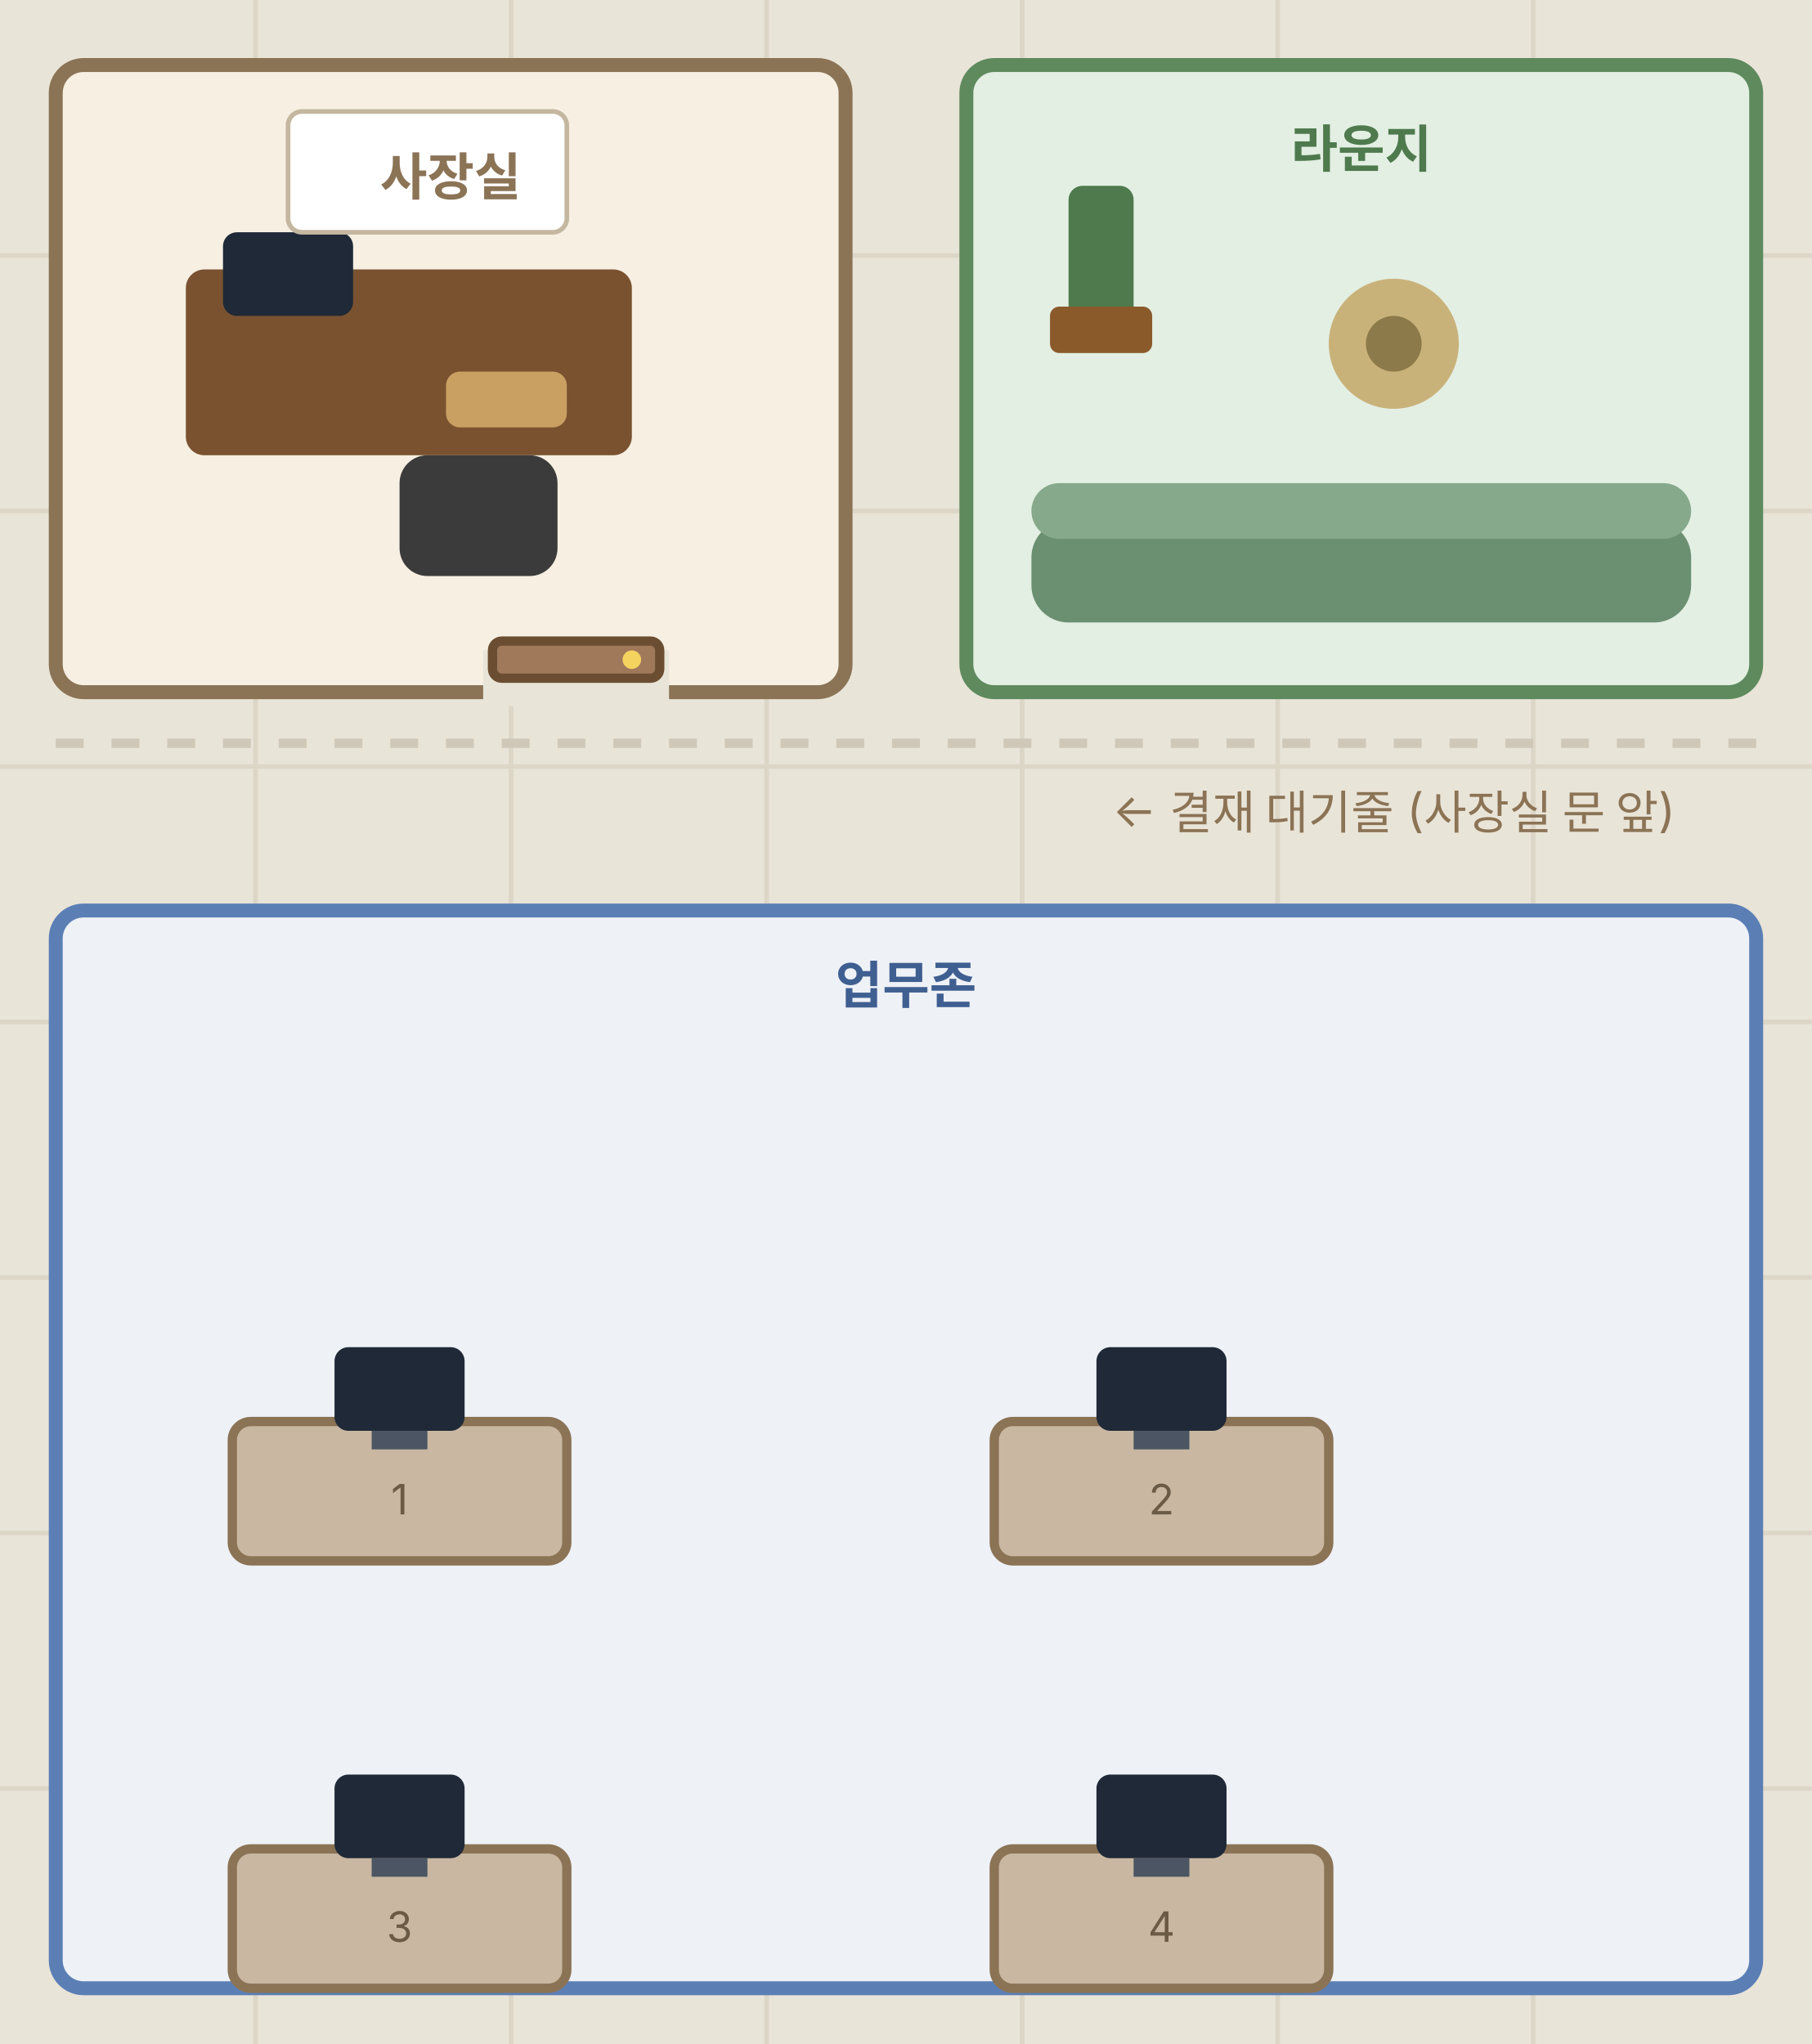
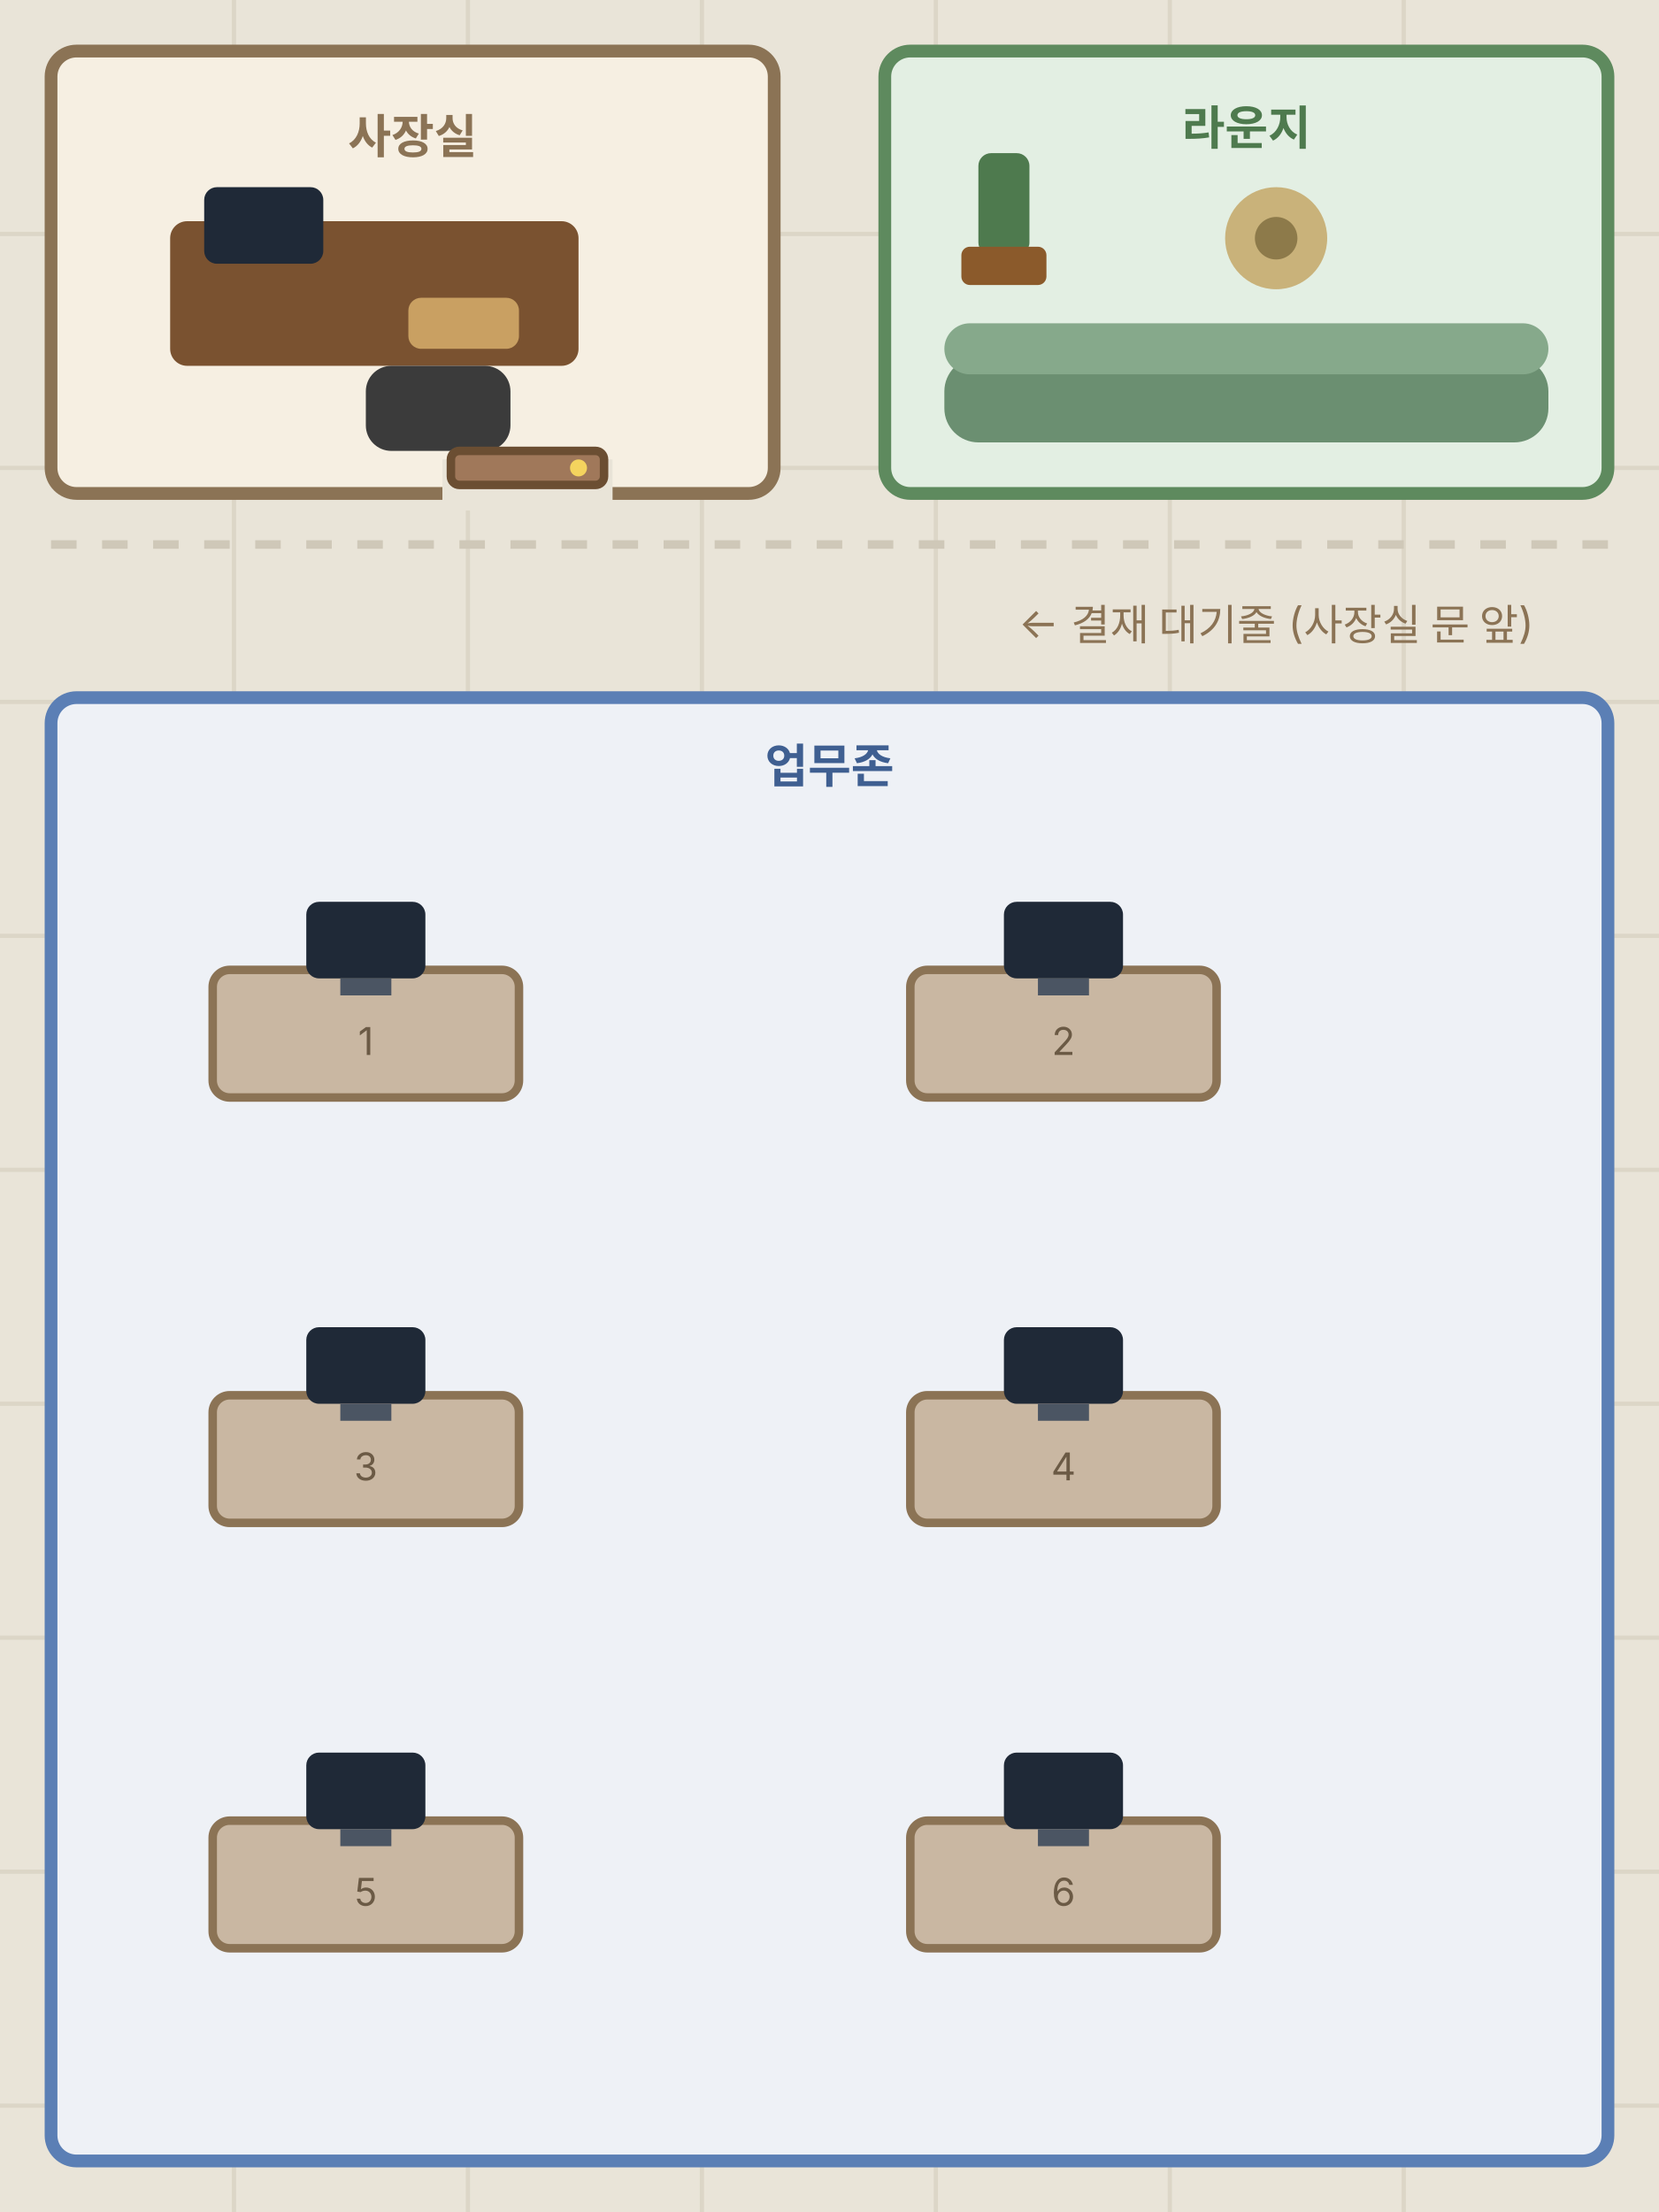
- <svg xmlns="http://www.w3.org/2000/svg" viewBox="0 0 390 440" width="390" height="440" font-family="-apple-system, 'Malgun Gothic', 'Noto Sans KR', sans-serif">
-   <rect width="390" height="440" fill="#e9e4d8" />
+ <svg xmlns="http://www.w3.org/2000/svg" viewBox="0 0 390 520" width="390" height="520" font-family="-apple-system, 'Malgun Gothic', 'Noto Sans KR', sans-serif">
+   <rect width="390" height="520" fill="#e9e4d8" />
  <g stroke="#dcd6c7" stroke-width="1">
-     <path d="M0 55H390M0 110H390M0 165H390M0 220H390M0 275H390M0 330H390M0 385H390" />
-     <path d="M55 0V440M110 0V440M165 0V440M220 0V440M275 0V440M330 0V440" />
+     <path d="M0 55H390M0 110H390M0 165H390M0 220H390M0 275H390M0 330H390M0 385H390M0 440H390M0 495H390" />
+     <path d="M55 0V520M110 0V520M165 0V520M220 0V520M275 0V520M330 0V520" />
  </g>
-   <rect x="12" y="14" width="170" height="135" rx="6" fill="#f6efe2" stroke="#8b7355" stroke-width="3" />
-   <rect x="40" y="58" width="96" height="40" rx="4" fill="#7a5230" />
-   <rect x="48" y="50" width="28" height="18" rx="3" fill="#1f2937" />
-   <rect x="86" y="98" width="34" height="26" rx="6" fill="#3b3b3b" />
-   <rect x="96" y="80" width="26" height="12" rx="3" fill="#c9a062" />
-   <rect x="62" y="24" width="60" height="26" rx="3" fill="#fff" stroke="#c4b79f" />
-   <text x="97" y="42" font-size="11" text-anchor="middle" fill="#8b7355" font-weight="700">사장실</text>
-   <rect x="104" y="140" width="40" height="12" fill="#e9e4d8" />
-   <rect x="106" y="138" width="36" height="8" rx="2" fill="#a0785a" stroke="#6b4e32" stroke-width="2" />
-   <circle cx="136" cy="142" r="2" fill="#f4d35e" />
-   <text x="300" y="178" font-size="10" text-anchor="middle" fill="#8b7355">← 결재 대기줄 (사장실 문 앞)</text>
-   <rect x="208" y="14" width="170" height="135" rx="6" fill="#e3efe3" stroke="#5e8a5e" stroke-width="3" />
-   <text x="293" y="36" font-size="11" text-anchor="middle" fill="#4e7a4e" font-weight="700">라운지</text>
-   <rect x="222" y="112" width="142" height="22" rx="8" fill="#6b8f71" />
-   <rect x="222" y="104" width="142" height="12" rx="6" fill="#86a98b" />
-   <circle cx="300" cy="74" r="14" fill="#c9b27a" />
-   <circle cx="300" cy="74" r="6" fill="#8d7a4a" />
-   <rect x="230" y="40" width="14" height="30" rx="3" fill="#4e7a4e" />
-   <rect x="226" y="66" width="22" height="10" rx="2" fill="#8b5a2b" />
-   <path d="M12 160 H378" stroke="#cfc8b8" stroke-width="2" stroke-dasharray="6 6" />
-   <rect x="12" y="196" width="366" height="232" rx="6" fill="#eef1f6" stroke="#5b7fb5" stroke-width="3" />
-   <text x="195" y="216" font-size="11" text-anchor="middle" fill="#3f5f91" font-weight="700">업무존</text>
-   <g id="desk1" transform="translate(50 306)">
+   <rect x="12" y="12" width="170" height="104" rx="6" fill="#f6efe2" stroke="#8b7355" stroke-width="3" />
+   <rect x="40" y="52" width="96" height="34" rx="4" fill="#7a5230" />
+   <rect x="48" y="44" width="28" height="18" rx="3" fill="#1f2937" />
+   <rect x="86" y="86" width="34" height="20" rx="6" fill="#3b3b3b" />
+   <rect x="96" y="70" width="26" height="12" rx="3" fill="#c9a062" />
+   <text x="97" y="36" font-size="11" text-anchor="middle" fill="#8b7355" font-weight="700">사장실</text>
+   <rect x="104" y="108" width="40" height="12" fill="#e9e4d8" />
+   <rect x="106" y="106" width="36" height="8" rx="2" fill="#a0785a" stroke="#6b4e32" stroke-width="2" />
+   <circle cx="136" cy="110" r="2" fill="#f4d35e" />
+   <text x="300" y="150" font-size="10" text-anchor="middle" fill="#8b7355">← 결재 대기줄 (사장실 문 앞)</text>
+   <rect x="208" y="12" width="170" height="104" rx="6" fill="#e3efe3" stroke="#5e8a5e" stroke-width="3" />
+   <text x="293" y="34" font-size="11" text-anchor="middle" fill="#4e7a4e" font-weight="700">라운지</text>
+   <rect x="222" y="84" width="142" height="20" rx="8" fill="#6b8f71" />
+   <rect x="222" y="76" width="142" height="12" rx="6" fill="#86a98b" />
+   <circle cx="300" cy="56" r="12" fill="#c9b27a" />
+   <circle cx="300" cy="56" r="5" fill="#8d7a4a" />
+   <rect x="230" y="36" width="12" height="24" rx="3" fill="#4e7a4e" />
+   <rect x="226" y="58" width="20" height="9" rx="2" fill="#8b5a2b" />
+   <path d="M12 128 H378" stroke="#cfc8b8" stroke-width="2" stroke-dasharray="6 6" />
+   <rect x="12" y="164" width="366" height="344" rx="6" fill="#eef1f6" stroke="#5b7fb5" stroke-width="3" />
+   <text x="195" y="184" font-size="11" text-anchor="middle" fill="#3f5f91" font-weight="700">업무존</text>
+   <g id="desk1" transform="translate(50 228)">
    <rect width="72" height="30" rx="4" fill="#c9b7a2" stroke="#8b7355" stroke-width="2" />
    <rect x="22" y="-16" width="28" height="18" rx="3" fill="#1f2937" />
    <rect x="30" y="2" width="12" height="4" fill="#4b5563" />
    <text x="36" y="20" font-size="9" text-anchor="middle" fill="#6b5a45">1</text>
  </g>
-   <g id="desk2" transform="translate(214 306)">
+   <g id="desk2" transform="translate(214 228)">
    <rect width="72" height="30" rx="4" fill="#c9b7a2" stroke="#8b7355" stroke-width="2" />
    <rect x="22" y="-16" width="28" height="18" rx="3" fill="#1f2937" />
    <rect x="30" y="2" width="12" height="4" fill="#4b5563" />
    <text x="36" y="20" font-size="9" text-anchor="middle" fill="#6b5a45">2</text>
  </g>
-   <g id="desk3" transform="translate(50 398)">
+   <g id="desk3" transform="translate(50 328)">
    <rect width="72" height="30" rx="4" fill="#c9b7a2" stroke="#8b7355" stroke-width="2" />
    <rect x="22" y="-16" width="28" height="18" rx="3" fill="#1f2937" />
    <rect x="30" y="2" width="12" height="4" fill="#4b5563" />
    <text x="36" y="20" font-size="9" text-anchor="middle" fill="#6b5a45">3</text>
  </g>
-   <g id="desk4" transform="translate(214 398)">
+   <g id="desk4" transform="translate(214 328)">
    <rect width="72" height="30" rx="4" fill="#c9b7a2" stroke="#8b7355" stroke-width="2" />
    <rect x="22" y="-16" width="28" height="18" rx="3" fill="#1f2937" />
    <rect x="30" y="2" width="12" height="4" fill="#4b5563" />
    <text x="36" y="20" font-size="9" text-anchor="middle" fill="#6b5a45">4</text>
  </g>
+   <g id="desk5" transform="translate(50 428)">
+     <rect width="72" height="30" rx="4" fill="#c9b7a2" stroke="#8b7355" stroke-width="2" />
+     <rect x="22" y="-16" width="28" height="18" rx="3" fill="#1f2937" />
+     <rect x="30" y="2" width="12" height="4" fill="#4b5563" />
+     <text x="36" y="20" font-size="9" text-anchor="middle" fill="#6b5a45">5</text>
+   </g>
+   <g id="desk6" transform="translate(214 428)">
+     <rect width="72" height="30" rx="4" fill="#c9b7a2" stroke="#8b7355" stroke-width="2" />
+     <rect x="22" y="-16" width="28" height="18" rx="3" fill="#1f2937" />
+     <rect x="30" y="2" width="12" height="4" fill="#4b5563" />
+     <text x="36" y="20" font-size="9" text-anchor="middle" fill="#6b5a45">6</text>
+   </g>
</svg>
